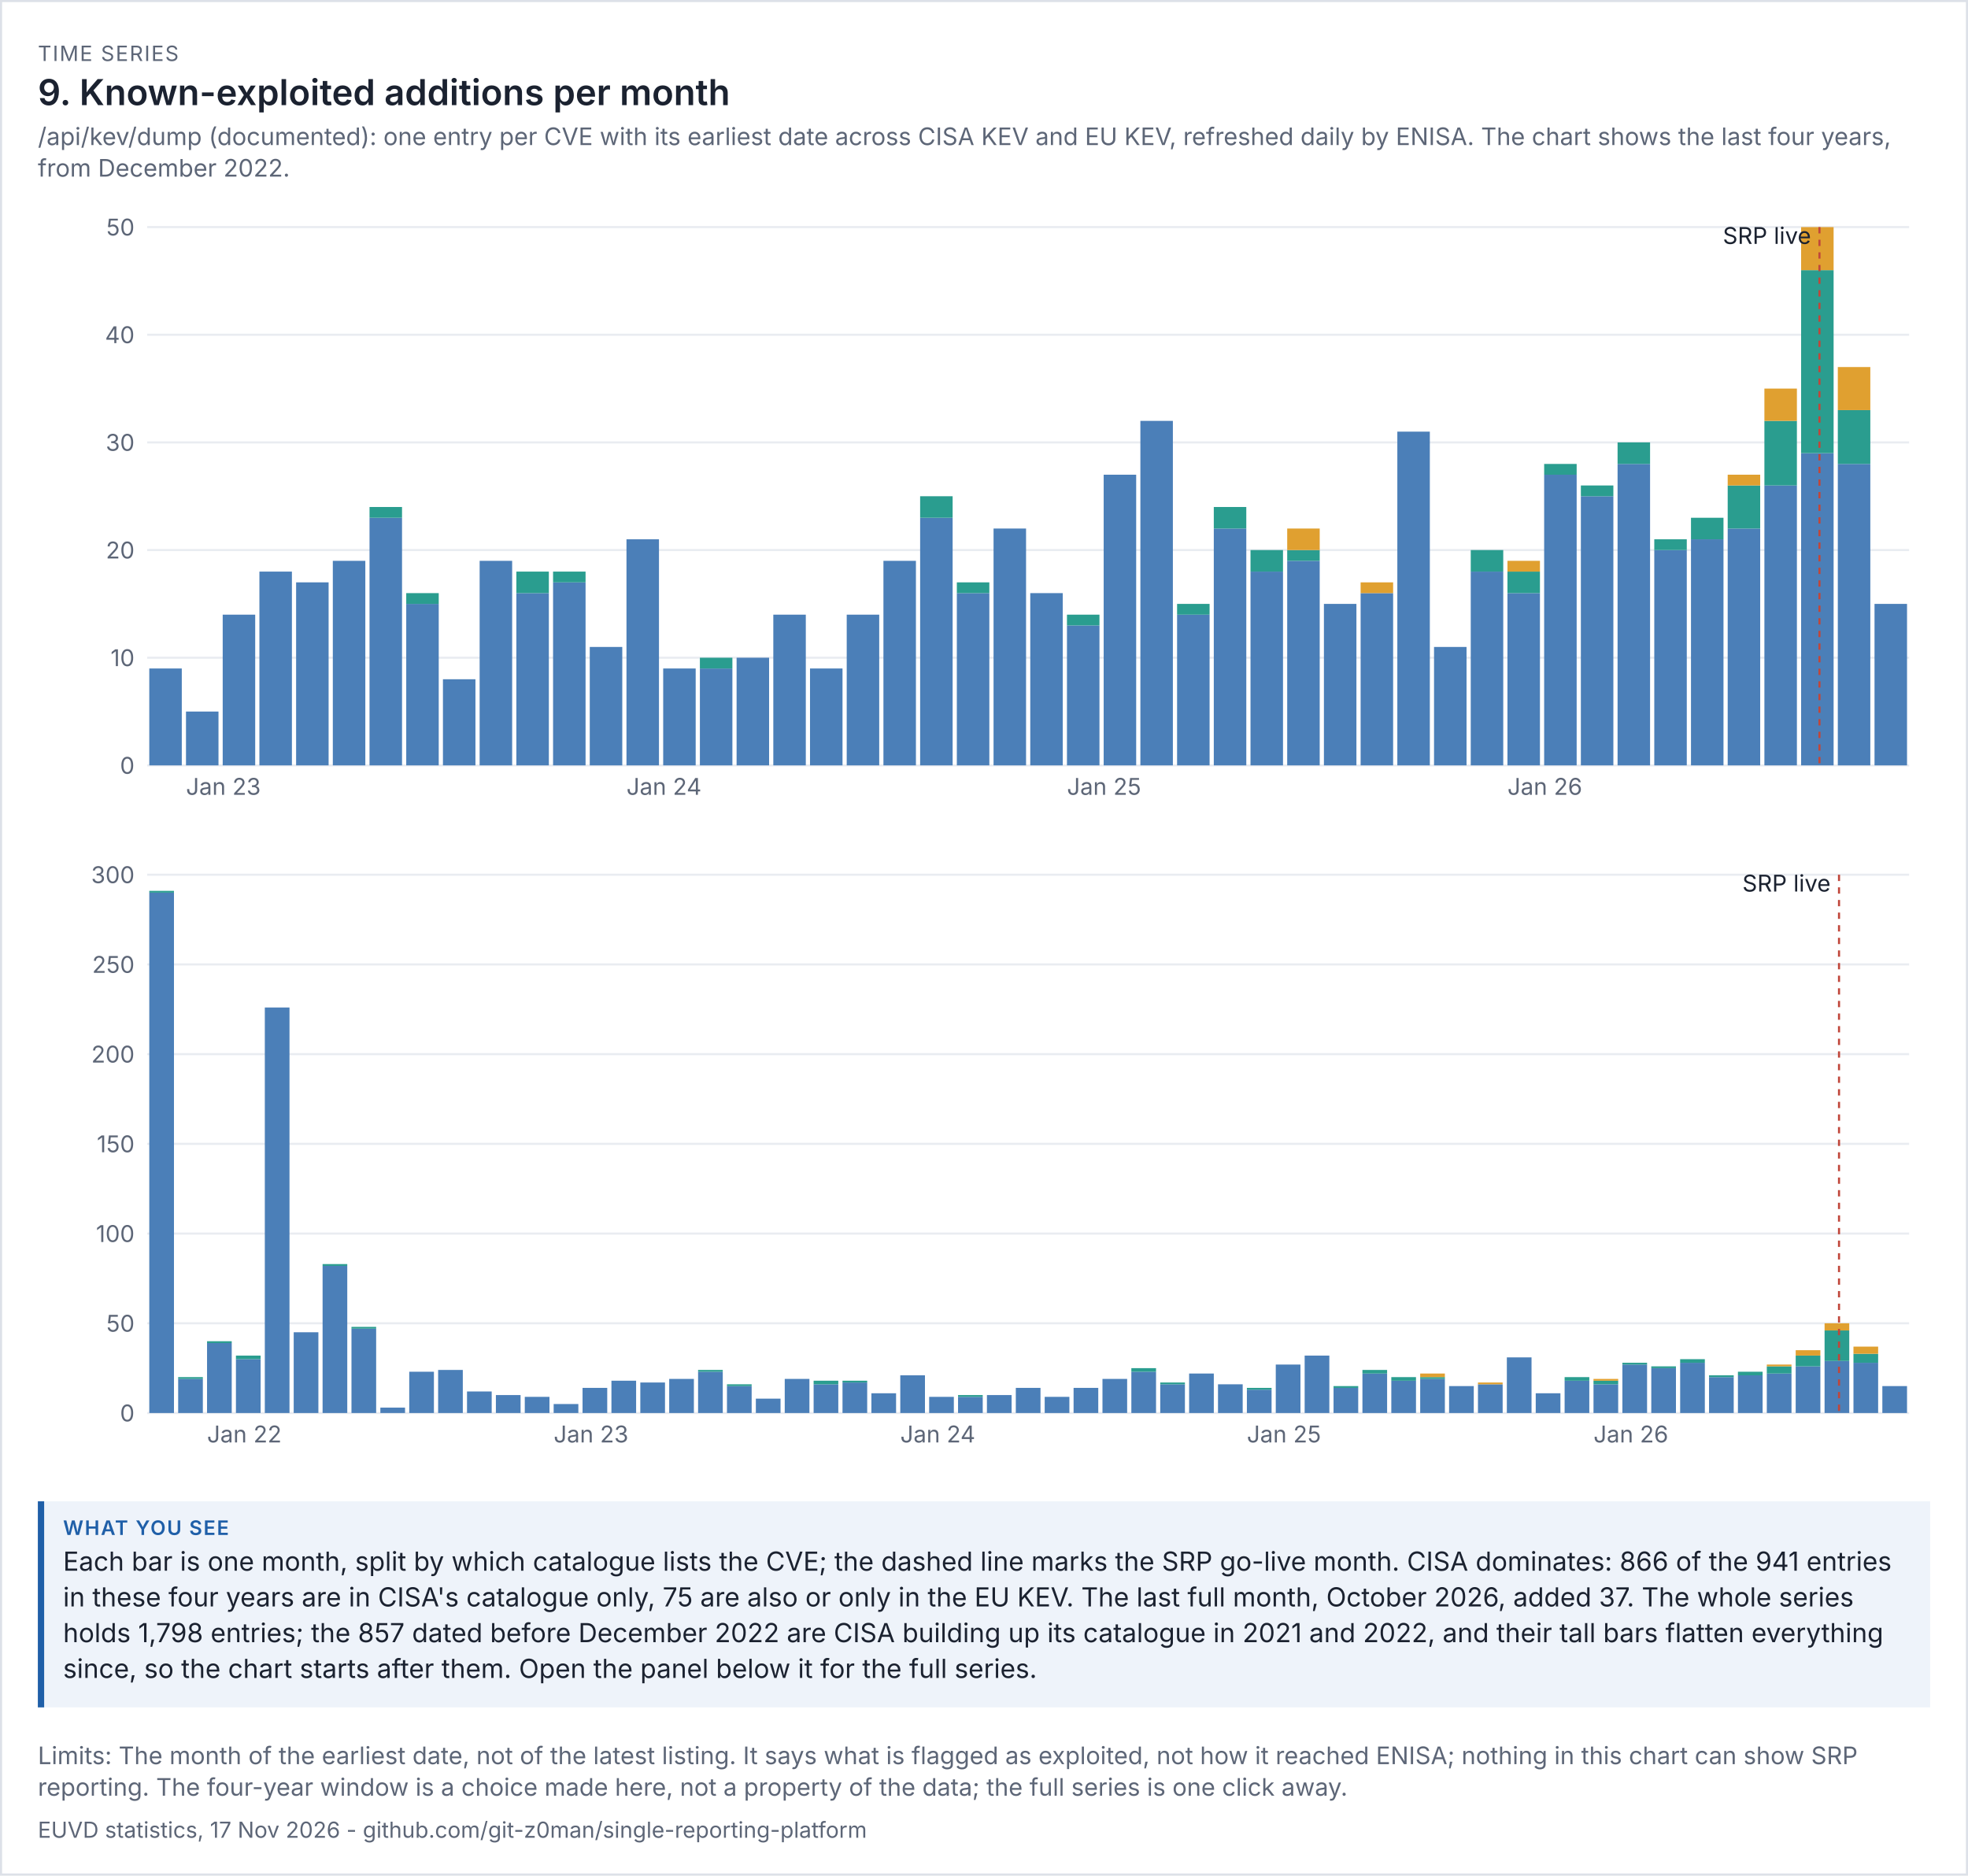
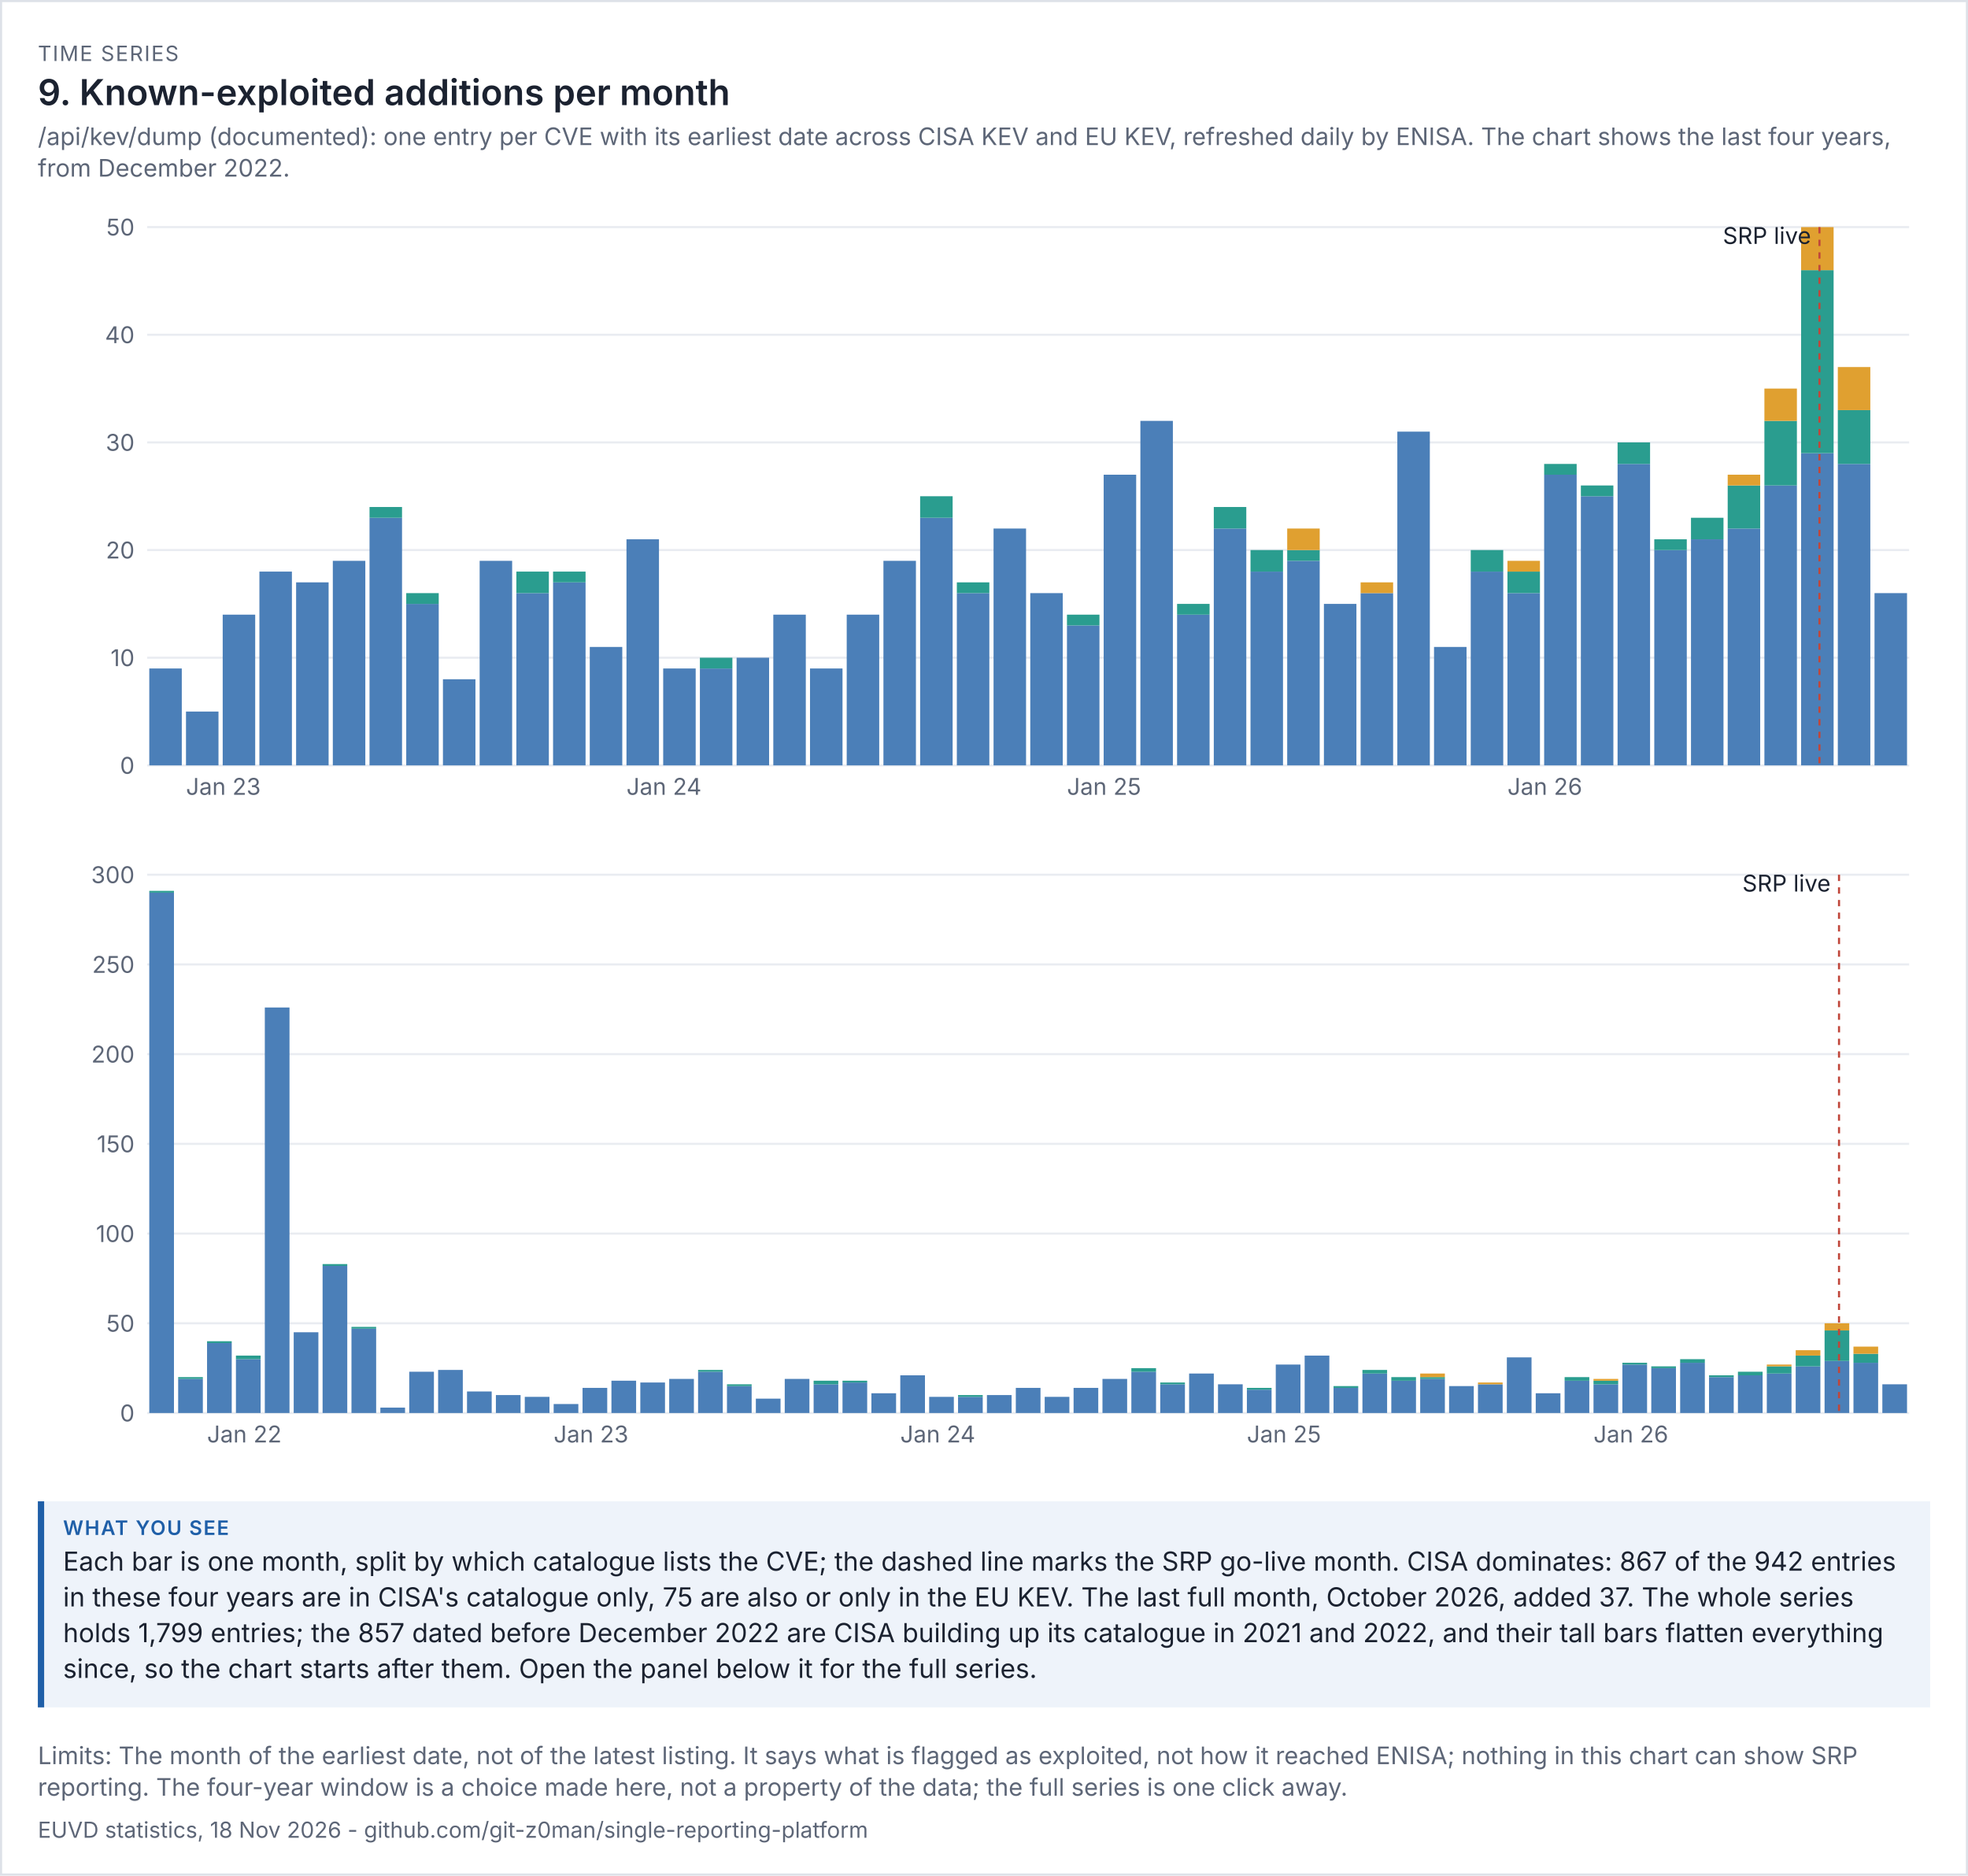
<svg xmlns="http://www.w3.org/2000/svg" viewBox="0 0 936 892" width="936" height="892" font-family="system-ui,-apple-system,'Segoe UI',sans-serif">
  <rect width="100%" height="100%" fill="#ffffff" />
  <rect x="0.5" y="0.5" width="935" height="891" fill="none" stroke="#dde1e8" />
  <text x="18" y="29" font-size="10" letter-spacing="0.6" fill="#5d6677">TIME SERIES</text>
  <text x="18" y="50" font-size="17" fill="#1b2230" font-weight="600">9. Known-exploited additions per month</text>
  <text x="18" y="69" font-size="11.5" fill="#5d6677">/api/kev/dump (documented): one entry per CVE with its earliest date across CISA KEV and EU KEV, refreshed daily by ENISA. The chart shows the last four years,</text>
  <text x="18" y="84" font-size="11.5" fill="#5d6677">from December 2022.</text>
  <g transform="translate(18,94) scale(1)" font-size="11">
    <svg viewBox="0 0 900 300" role="img" width="900" height="300">
      <g>
        <line x1="52" x2="890" y1="270" y2="270" stroke="rgb(233, 236, 241)" />
        <text x="46" y="274" text-anchor="end" fill="rgb(93, 102, 119)">0</text>
        <line x1="52" x2="890" y1="218.8" y2="218.8" stroke="rgb(233, 236, 241)" />
        <text x="46" y="222.8" text-anchor="end" fill="rgb(93, 102, 119)">10</text>
        <line x1="52" x2="890" y1="167.6" y2="167.6" stroke="rgb(233, 236, 241)" />
        <text x="46" y="171.6" text-anchor="end" fill="rgb(93, 102, 119)">20</text>
        <line x1="52" x2="890" y1="116.4" y2="116.4" stroke="rgb(233, 236, 241)" />
        <text x="46" y="120.4" text-anchor="end" fill="rgb(93, 102, 119)">30</text>
        <line x1="52" x2="890" y1="65.2" y2="65.2" stroke="rgb(233, 236, 241)" />
        <text x="46" y="69.2" text-anchor="end" fill="rgb(93, 102, 119)">40</text>
        <line x1="52" x2="890" y1="14" y2="14" stroke="rgb(233, 236, 241)" />
        <text x="46" y="18" text-anchor="end" fill="rgb(93, 102, 119)">50</text>
        <rect x="53" y="223.92" width="15.458" height="46.08" fill="rgb(75, 127, 184)" />
        <rect x="70.458" y="244.4" width="15.458" height="25.6" fill="rgb(75, 127, 184)" />
        <text x="70.458" y="284" fill="rgb(93, 102, 119)">Jan 23</text>
        <rect x="87.917" y="198.32" width="15.458" height="71.68" fill="rgb(75, 127, 184)" />
        <rect x="105.375" y="177.84" width="15.458" height="92.16" fill="rgb(75, 127, 184)" />
        <rect x="122.833" y="182.96" width="15.458" height="87.04" fill="rgb(75, 127, 184)" />
        <rect x="140.292" y="172.72" width="15.458" height="97.28" fill="rgb(75, 127, 184)" />
        <rect x="157.75" y="152.24" width="15.458" height="117.76" fill="rgb(75, 127, 184)" />
        <rect x="157.75" y="147.12" width="15.458" height="5.12" fill="rgb(42, 157, 143)" />
        <rect x="175.208" y="193.2" width="15.458" height="76.8" fill="rgb(75, 127, 184)" />
        <rect x="175.208" y="188.08" width="15.458" height="5.12" fill="rgb(42, 157, 143)" />
        <rect x="192.667" y="229.04" width="15.458" height="40.96" fill="rgb(75, 127, 184)" />
        <rect x="210.125" y="172.72" width="15.458" height="97.28" fill="rgb(75, 127, 184)" />
        <rect x="227.583" y="188.08" width="15.458" height="81.92" fill="rgb(75, 127, 184)" />
        <rect x="227.583" y="177.84" width="15.458" height="10.24" fill="rgb(42, 157, 143)" />
        <rect x="245.042" y="182.96" width="15.458" height="87.04" fill="rgb(75, 127, 184)" />
        <rect x="245.042" y="177.84" width="15.458" height="5.12" fill="rgb(42, 157, 143)" />
        <rect x="262.5" y="213.68" width="15.458" height="56.32" fill="rgb(75, 127, 184)" />
        <rect x="279.958" y="162.48" width="15.458" height="107.52" fill="rgb(75, 127, 184)" />
        <text x="279.958" y="284" fill="rgb(93, 102, 119)">Jan 24</text>
        <rect x="297.417" y="223.92" width="15.458" height="46.08" fill="rgb(75, 127, 184)" />
        <rect x="314.875" y="223.92" width="15.458" height="46.08" fill="rgb(75, 127, 184)" />
        <rect x="314.875" y="218.8" width="15.458" height="5.12" fill="rgb(42, 157, 143)" />
        <rect x="332.333" y="218.8" width="15.458" height="51.2" fill="rgb(75, 127, 184)" />
        <rect x="349.792" y="198.32" width="15.458" height="71.68" fill="rgb(75, 127, 184)" />
        <rect x="367.25" y="223.92" width="15.458" height="46.08" fill="rgb(75, 127, 184)" />
        <rect x="384.708" y="198.32" width="15.458" height="71.68" fill="rgb(75, 127, 184)" />
        <rect x="402.167" y="172.72" width="15.458" height="97.28" fill="rgb(75, 127, 184)" />
        <rect x="419.625" y="152.24" width="15.458" height="117.76" fill="rgb(75, 127, 184)" />
        <rect x="419.625" y="142" width="15.458" height="10.24" fill="rgb(42, 157, 143)" />
        <rect x="437.083" y="188.08" width="15.458" height="81.92" fill="rgb(75, 127, 184)" />
        <rect x="437.083" y="182.96" width="15.458" height="5.12" fill="rgb(42, 157, 143)" />
        <rect x="454.542" y="157.36" width="15.458" height="112.64" fill="rgb(75, 127, 184)" />
        <rect x="472" y="188.08" width="15.458" height="81.92" fill="rgb(75, 127, 184)" />
        <rect x="489.458" y="203.44" width="15.458" height="66.56" fill="rgb(75, 127, 184)" />
        <rect x="489.458" y="198.32" width="15.458" height="5.12" fill="rgb(42, 157, 143)" />
        <text x="489.458" y="284" fill="rgb(93, 102, 119)">Jan 25</text>
        <rect x="506.917" y="131.76" width="15.458" height="138.24" fill="rgb(75, 127, 184)" />
        <rect x="524.375" y="106.16" width="15.458" height="163.84" fill="rgb(75, 127, 184)" />
        <rect x="541.833" y="198.32" width="15.458" height="71.68" fill="rgb(75, 127, 184)" />
        <rect x="541.833" y="193.2" width="15.458" height="5.12" fill="rgb(42, 157, 143)" />
        <rect x="559.292" y="157.36" width="15.458" height="112.64" fill="rgb(75, 127, 184)" />
        <rect x="559.292" y="147.12" width="15.458" height="10.24" fill="rgb(42, 157, 143)" />
        <rect x="576.75" y="177.84" width="15.458" height="92.16" fill="rgb(75, 127, 184)" />
        <rect x="576.75" y="167.6" width="15.458" height="10.24" fill="rgb(42, 157, 143)" />
        <rect x="594.208" y="172.72" width="15.458" height="97.28" fill="rgb(75, 127, 184)" />
        <rect x="594.208" y="167.6" width="15.458" height="5.12" fill="rgb(42, 157, 143)" />
        <rect x="594.208" y="157.36" width="15.458" height="10.24" fill="rgb(224, 160, 48)" />
        <rect x="611.667" y="193.2" width="15.458" height="76.8" fill="rgb(75, 127, 184)" />
        <rect x="629.125" y="188.08" width="15.458" height="81.92" fill="rgb(75, 127, 184)" />
        <rect x="629.125" y="182.96" width="15.458" height="5.12" fill="rgb(224, 160, 48)" />
        <rect x="646.583" y="111.28" width="15.458" height="158.72" fill="rgb(75, 127, 184)" />
        <rect x="664.042" y="213.68" width="15.458" height="56.32" fill="rgb(75, 127, 184)" />
        <rect x="681.5" y="177.84" width="15.458" height="92.16" fill="rgb(75, 127, 184)" />
        <rect x="681.5" y="167.6" width="15.458" height="10.24" fill="rgb(42, 157, 143)" />
        <rect x="698.958" y="188.08" width="15.458" height="81.92" fill="rgb(75, 127, 184)" />
        <rect x="698.958" y="177.84" width="15.458" height="10.24" fill="rgb(42, 157, 143)" />
        <rect x="698.958" y="172.72" width="15.458" height="5.12" fill="rgb(224, 160, 48)" />
        <text x="698.958" y="284" fill="rgb(93, 102, 119)">Jan 26</text>
        <rect x="716.417" y="131.76" width="15.458" height="138.24" fill="rgb(75, 127, 184)" />
        <rect x="716.417" y="126.64" width="15.458" height="5.12" fill="rgb(42, 157, 143)" />
        <rect x="733.875" y="142" width="15.458" height="128" fill="rgb(75, 127, 184)" />
        <rect x="733.875" y="136.88" width="15.458" height="5.12" fill="rgb(42, 157, 143)" />
        <rect x="751.333" y="126.64" width="15.458" height="143.36" fill="rgb(75, 127, 184)" />
        <rect x="751.333" y="116.4" width="15.458" height="10.24" fill="rgb(42, 157, 143)" />
        <rect x="768.792" y="167.6" width="15.458" height="102.4" fill="rgb(75, 127, 184)" />
        <rect x="768.792" y="162.48" width="15.458" height="5.12" fill="rgb(42, 157, 143)" />
        <rect x="786.25" y="162.48" width="15.458" height="107.52" fill="rgb(75, 127, 184)" />
        <rect x="786.25" y="152.24" width="15.458" height="10.24" fill="rgb(42, 157, 143)" />
        <rect x="803.708" y="157.36" width="15.458" height="112.64" fill="rgb(75, 127, 184)" />
        <rect x="803.708" y="136.88" width="15.458" height="20.48" fill="rgb(42, 157, 143)" />
        <rect x="803.708" y="131.76" width="15.458" height="5.12" fill="rgb(224, 160, 48)" />
        <rect x="821.167" y="136.88" width="15.458" height="133.12" fill="rgb(75, 127, 184)" />
        <rect x="821.167" y="106.16" width="15.458" height="30.72" fill="rgb(42, 157, 143)" />
        <rect x="821.167" y="90.8" width="15.458" height="15.36" fill="rgb(224, 160, 48)" />
        <rect x="838.625" y="121.52" width="15.458" height="148.48" fill="rgb(75, 127, 184)" />
        <rect x="838.625" y="34.48" width="15.458" height="87.04" fill="rgb(42, 157, 143)" />
        <rect x="838.625" y="14" width="15.458" height="20.48" fill="rgb(224, 160, 48)" />
        <line x1="847.354" x2="847.354" y1="14" y2="270" stroke="rgb(192, 70, 58)" stroke-dasharray="3 3" />
        <text x="843.354" y="22" text-anchor="end" class="t" fill="rgb(27, 34, 48)">SRP live</text>
        <rect x="856.083" y="126.64" width="15.458" height="143.36" fill="rgb(75, 127, 184)" />
        <rect x="856.083" y="101.04" width="15.458" height="25.6" fill="rgb(42, 157, 143)" />
        <rect x="856.083" y="80.56" width="15.458" height="20.48" fill="rgb(224, 160, 48)" />
-         <rect x="873.542" y="193.2" width="15.458" height="76.8" fill="rgb(75, 127, 184)" />
+         <rect x="873.542" y="188.08" width="15.458" height="81.92" fill="rgb(75, 127, 184)" />
      </g>
    </svg>
  </g>
  <g transform="translate(18,402) scale(1)" font-size="11">
    <svg viewBox="0 0 900 300" role="img" width="900" height="300">
      <g>
        <line x1="52" x2="890" y1="270" y2="270" stroke="rgb(233, 236, 241)" />
        <text x="46" y="274" text-anchor="end" fill="rgb(93, 102, 119)">0</text>
        <line x1="52" x2="890" y1="227.333" y2="227.333" stroke="rgb(233, 236, 241)" />
        <text x="46" y="231.333" text-anchor="end" fill="rgb(93, 102, 119)">50</text>
        <line x1="52" x2="890" y1="184.667" y2="184.667" stroke="rgb(233, 236, 241)" />
        <text x="46" y="188.667" text-anchor="end" fill="rgb(93, 102, 119)">100</text>
        <line x1="52" x2="890" y1="142" y2="142" stroke="rgb(233, 236, 241)" />
        <text x="46" y="146" text-anchor="end" fill="rgb(93, 102, 119)">150</text>
        <line x1="52" x2="890" y1="99.333" y2="99.333" stroke="rgb(233, 236, 241)" />
        <text x="46" y="103.333" text-anchor="end" fill="rgb(93, 102, 119)">200</text>
        <line x1="52" x2="890" y1="56.667" y2="56.667" stroke="rgb(233, 236, 241)" />
        <text x="46" y="60.667" text-anchor="end" fill="rgb(93, 102, 119)">250</text>
        <line x1="52" x2="890" y1="14" y2="14" stroke="rgb(233, 236, 241)" />
        <text x="46" y="18" text-anchor="end" fill="rgb(93, 102, 119)">300</text>
        <rect x="53" y="22.533" width="11.738" height="247.467" fill="rgb(75, 127, 184)" />
        <rect x="53" y="21.68" width="11.738" height="0.853" fill="rgb(42, 157, 143)" />
        <rect x="66.738" y="253.787" width="11.738" height="16.213" fill="rgb(75, 127, 184)" />
        <rect x="66.738" y="252.933" width="11.738" height="0.853" fill="rgb(42, 157, 143)" />
        <rect x="80.475" y="236.72" width="11.738" height="33.28" fill="rgb(75, 127, 184)" />
        <rect x="80.475" y="235.867" width="11.738" height="0.853" fill="rgb(42, 157, 143)" />
        <text x="80.475" y="284" fill="rgb(93, 102, 119)">Jan 22</text>
        <rect x="94.213" y="244.4" width="11.738" height="25.6" fill="rgb(75, 127, 184)" />
        <rect x="94.213" y="242.693" width="11.738" height="1.707" fill="rgb(42, 157, 143)" />
        <rect x="107.951" y="77.147" width="11.738" height="192.853" fill="rgb(75, 127, 184)" />
        <rect x="121.689" y="231.6" width="11.738" height="38.4" fill="rgb(75, 127, 184)" />
        <rect x="135.426" y="200.027" width="11.738" height="69.973" fill="rgb(75, 127, 184)" />
        <rect x="135.426" y="199.173" width="11.738" height="0.853" fill="rgb(42, 157, 143)" />
        <rect x="149.164" y="229.893" width="11.738" height="40.107" fill="rgb(75, 127, 184)" />
        <rect x="149.164" y="229.04" width="11.738" height="0.853" fill="rgb(42, 157, 143)" />
        <rect x="162.902" y="267.44" width="11.738" height="2.56" fill="rgb(75, 127, 184)" />
        <rect x="176.639" y="250.373" width="11.738" height="19.627" fill="rgb(75, 127, 184)" />
        <rect x="190.377" y="249.52" width="11.738" height="20.48" fill="rgb(75, 127, 184)" />
        <rect x="204.115" y="259.76" width="11.738" height="10.24" fill="rgb(75, 127, 184)" />
        <rect x="217.852" y="261.467" width="11.738" height="8.533" fill="rgb(75, 127, 184)" />
        <rect x="231.59" y="262.32" width="11.738" height="7.68" fill="rgb(75, 127, 184)" />
        <rect x="245.328" y="265.733" width="11.738" height="4.267" fill="rgb(75, 127, 184)" />
        <text x="245.328" y="284" fill="rgb(93, 102, 119)">Jan 23</text>
        <rect x="259.066" y="258.053" width="11.738" height="11.947" fill="rgb(75, 127, 184)" />
        <rect x="272.803" y="254.64" width="11.738" height="15.36" fill="rgb(75, 127, 184)" />
        <rect x="286.541" y="255.493" width="11.738" height="14.507" fill="rgb(75, 127, 184)" />
        <rect x="300.279" y="253.787" width="11.738" height="16.213" fill="rgb(75, 127, 184)" />
        <rect x="314.016" y="250.373" width="11.738" height="19.627" fill="rgb(75, 127, 184)" />
        <rect x="314.016" y="249.52" width="11.738" height="0.853" fill="rgb(42, 157, 143)" />
        <rect x="327.754" y="257.2" width="11.738" height="12.8" fill="rgb(75, 127, 184)" />
        <rect x="327.754" y="256.347" width="11.738" height="0.853" fill="rgb(42, 157, 143)" />
        <rect x="341.492" y="263.173" width="11.738" height="6.827" fill="rgb(75, 127, 184)" />
        <rect x="355.23" y="253.787" width="11.738" height="16.213" fill="rgb(75, 127, 184)" />
        <rect x="368.967" y="256.347" width="11.738" height="13.653" fill="rgb(75, 127, 184)" />
        <rect x="368.967" y="254.64" width="11.738" height="1.707" fill="rgb(42, 157, 143)" />
        <rect x="382.705" y="255.493" width="11.738" height="14.507" fill="rgb(75, 127, 184)" />
        <rect x="382.705" y="254.64" width="11.738" height="0.853" fill="rgb(42, 157, 143)" />
        <rect x="396.443" y="260.613" width="11.738" height="9.387" fill="rgb(75, 127, 184)" />
        <rect x="410.18" y="252.08" width="11.738" height="17.92" fill="rgb(75, 127, 184)" />
        <text x="410.18" y="284" fill="rgb(93, 102, 119)">Jan 24</text>
        <rect x="423.918" y="262.32" width="11.738" height="7.68" fill="rgb(75, 127, 184)" />
        <rect x="437.656" y="262.32" width="11.738" height="7.68" fill="rgb(75, 127, 184)" />
        <rect x="437.656" y="261.467" width="11.738" height="0.853" fill="rgb(42, 157, 143)" />
        <rect x="451.393" y="261.467" width="11.738" height="8.533" fill="rgb(75, 127, 184)" />
        <rect x="465.131" y="258.053" width="11.738" height="11.947" fill="rgb(75, 127, 184)" />
        <rect x="478.869" y="262.32" width="11.738" height="7.68" fill="rgb(75, 127, 184)" />
        <rect x="492.607" y="258.053" width="11.738" height="11.947" fill="rgb(75, 127, 184)" />
        <rect x="506.344" y="253.787" width="11.738" height="16.213" fill="rgb(75, 127, 184)" />
        <rect x="520.082" y="250.373" width="11.738" height="19.627" fill="rgb(75, 127, 184)" />
        <rect x="520.082" y="248.667" width="11.738" height="1.707" fill="rgb(42, 157, 143)" />
        <rect x="533.82" y="256.347" width="11.738" height="13.653" fill="rgb(75, 127, 184)" />
        <rect x="533.82" y="255.493" width="11.738" height="0.853" fill="rgb(42, 157, 143)" />
        <rect x="547.557" y="251.227" width="11.738" height="18.773" fill="rgb(75, 127, 184)" />
        <rect x="561.295" y="256.347" width="11.738" height="13.653" fill="rgb(75, 127, 184)" />
        <rect x="575.033" y="258.907" width="11.738" height="11.093" fill="rgb(75, 127, 184)" />
        <rect x="575.033" y="258.053" width="11.738" height="0.853" fill="rgb(42, 157, 143)" />
        <text x="575.033" y="284" fill="rgb(93, 102, 119)">Jan 25</text>
        <rect x="588.77" y="246.96" width="11.738" height="23.04" fill="rgb(75, 127, 184)" />
        <rect x="602.508" y="242.693" width="11.738" height="27.307" fill="rgb(75, 127, 184)" />
        <rect x="616.246" y="258.053" width="11.738" height="11.947" fill="rgb(75, 127, 184)" />
        <rect x="616.246" y="257.2" width="11.738" height="0.853" fill="rgb(42, 157, 143)" />
        <rect x="629.984" y="251.227" width="11.738" height="18.773" fill="rgb(75, 127, 184)" />
        <rect x="629.984" y="249.52" width="11.738" height="1.707" fill="rgb(42, 157, 143)" />
        <rect x="643.721" y="254.64" width="11.738" height="15.36" fill="rgb(75, 127, 184)" />
        <rect x="643.721" y="252.933" width="11.738" height="1.707" fill="rgb(42, 157, 143)" />
        <rect x="657.459" y="253.787" width="11.738" height="16.213" fill="rgb(75, 127, 184)" />
        <rect x="657.459" y="252.933" width="11.738" height="0.853" fill="rgb(42, 157, 143)" />
        <rect x="657.459" y="251.227" width="11.738" height="1.707" fill="rgb(224, 160, 48)" />
        <rect x="671.197" y="257.2" width="11.738" height="12.8" fill="rgb(75, 127, 184)" />
        <rect x="684.934" y="256.347" width="11.738" height="13.653" fill="rgb(75, 127, 184)" />
        <rect x="684.934" y="255.493" width="11.738" height="0.853" fill="rgb(224, 160, 48)" />
        <rect x="698.672" y="243.547" width="11.738" height="26.453" fill="rgb(75, 127, 184)" />
        <rect x="712.41" y="260.613" width="11.738" height="9.387" fill="rgb(75, 127, 184)" />
        <rect x="726.148" y="254.64" width="11.738" height="15.36" fill="rgb(75, 127, 184)" />
        <rect x="726.148" y="252.933" width="11.738" height="1.707" fill="rgb(42, 157, 143)" />
        <rect x="739.885" y="256.347" width="11.738" height="13.653" fill="rgb(75, 127, 184)" />
        <rect x="739.885" y="254.64" width="11.738" height="1.707" fill="rgb(42, 157, 143)" />
        <rect x="739.885" y="253.787" width="11.738" height="0.853" fill="rgb(224, 160, 48)" />
        <text x="739.885" y="284" fill="rgb(93, 102, 119)">Jan 26</text>
        <rect x="753.623" y="246.96" width="11.738" height="23.04" fill="rgb(75, 127, 184)" />
        <rect x="753.623" y="246.107" width="11.738" height="0.853" fill="rgb(42, 157, 143)" />
        <rect x="767.361" y="248.667" width="11.738" height="21.333" fill="rgb(75, 127, 184)" />
        <rect x="767.361" y="247.813" width="11.738" height="0.853" fill="rgb(42, 157, 143)" />
        <rect x="781.098" y="246.107" width="11.738" height="23.893" fill="rgb(75, 127, 184)" />
        <rect x="781.098" y="244.4" width="11.738" height="1.707" fill="rgb(42, 157, 143)" />
        <rect x="794.836" y="252.933" width="11.738" height="17.067" fill="rgb(75, 127, 184)" />
        <rect x="794.836" y="252.08" width="11.738" height="0.853" fill="rgb(42, 157, 143)" />
        <rect x="808.574" y="252.08" width="11.738" height="17.92" fill="rgb(75, 127, 184)" />
        <rect x="808.574" y="250.373" width="11.738" height="1.707" fill="rgb(42, 157, 143)" />
        <rect x="822.311" y="251.227" width="11.738" height="18.773" fill="rgb(75, 127, 184)" />
        <rect x="822.311" y="247.813" width="11.738" height="3.413" fill="rgb(42, 157, 143)" />
        <rect x="822.311" y="246.96" width="11.738" height="0.853" fill="rgb(224, 160, 48)" />
        <rect x="836.049" y="247.813" width="11.738" height="22.187" fill="rgb(75, 127, 184)" />
        <rect x="836.049" y="242.693" width="11.738" height="5.12" fill="rgb(42, 157, 143)" />
        <rect x="836.049" y="240.133" width="11.738" height="2.56" fill="rgb(224, 160, 48)" />
        <rect x="849.787" y="245.253" width="11.738" height="24.747" fill="rgb(75, 127, 184)" />
        <rect x="849.787" y="230.747" width="11.738" height="14.507" fill="rgb(42, 157, 143)" />
        <rect x="849.787" y="227.333" width="11.738" height="3.413" fill="rgb(224, 160, 48)" />
        <line x1="856.656" x2="856.656" y1="14" y2="270" stroke="rgb(192, 70, 58)" stroke-dasharray="3 3" />
        <text x="852.656" y="22" text-anchor="end" class="t" fill="rgb(27, 34, 48)">SRP live</text>
        <rect x="863.525" y="246.107" width="11.738" height="23.893" fill="rgb(75, 127, 184)" />
        <rect x="863.525" y="241.84" width="11.738" height="4.267" fill="rgb(42, 157, 143)" />
        <rect x="863.525" y="238.427" width="11.738" height="3.413" fill="rgb(224, 160, 48)" />
-         <rect x="877.262" y="257.2" width="11.738" height="12.8" fill="rgb(75, 127, 184)" />
+         <rect x="877.262" y="256.347" width="11.738" height="13.653" fill="rgb(75, 127, 184)" />
      </g>
    </svg>
  </g>
  <rect x="18" y="714" width="900" height="98" fill="#eef3fa" />
  <rect x="18" y="714" width="3" height="98" fill="#1f5fa8" />
  <text x="30" y="730" font-size="9.5" letter-spacing="0.6" font-weight="600" fill="#1f5fa8">WHAT YOU SEE</text>
-   <text x="30" y="747" font-size="12.5" fill="#1b2230">Each bar is one month, split by which catalogue lists the CVE; the dashed line marks the SRP go-live month. CISA dominates: 866 of the 941 entries</text>
+   <text x="30" y="747" font-size="12.5" fill="#1b2230">Each bar is one month, split by which catalogue lists the CVE; the dashed line marks the SRP go-live month. CISA dominates: 867 of the 942 entries</text>
  <text x="30" y="764" font-size="12.5" fill="#1b2230">in these four years are in CISA's catalogue only, 75 are also or only in the EU KEV. The last full month, October 2026, added 37. The whole series</text>
-   <text x="30" y="781" font-size="12.5" fill="#1b2230">holds 1,798 entries; the 857 dated before December 2022 are CISA building up its catalogue in 2021 and 2022, and their tall bars flatten everything</text>
+   <text x="30" y="781" font-size="12.5" fill="#1b2230">holds 1,799 entries; the 857 dated before December 2022 are CISA building up its catalogue in 2021 and 2022, and their tall bars flatten everything</text>
  <text x="30" y="798" font-size="12.5" fill="#1b2230">since, so the chart starts after them. Open the panel below it for the full series.</text>
  <text x="18" y="839" font-size="11.5" fill="#5d6677">Limits: The month of the earliest date, not of the latest listing. It says what is flagged as exploited, not how it reached ENISA; nothing in this chart can show SRP</text>
  <text x="18" y="854" font-size="11.5" fill="#5d6677">reporting. The four-year window is a choice made here, not a property of the data; the full series is one click away.</text>
-   <text x="18" y="874" font-size="10.5" fill="#5d6677">EUVD statistics, 17 Nov 2026 - github.com/git-z0man/single-reporting-platform</text>
+   <text x="18" y="874" font-size="10.5" fill="#5d6677">EUVD statistics, 18 Nov 2026 - github.com/git-z0man/single-reporting-platform</text>
</svg>
